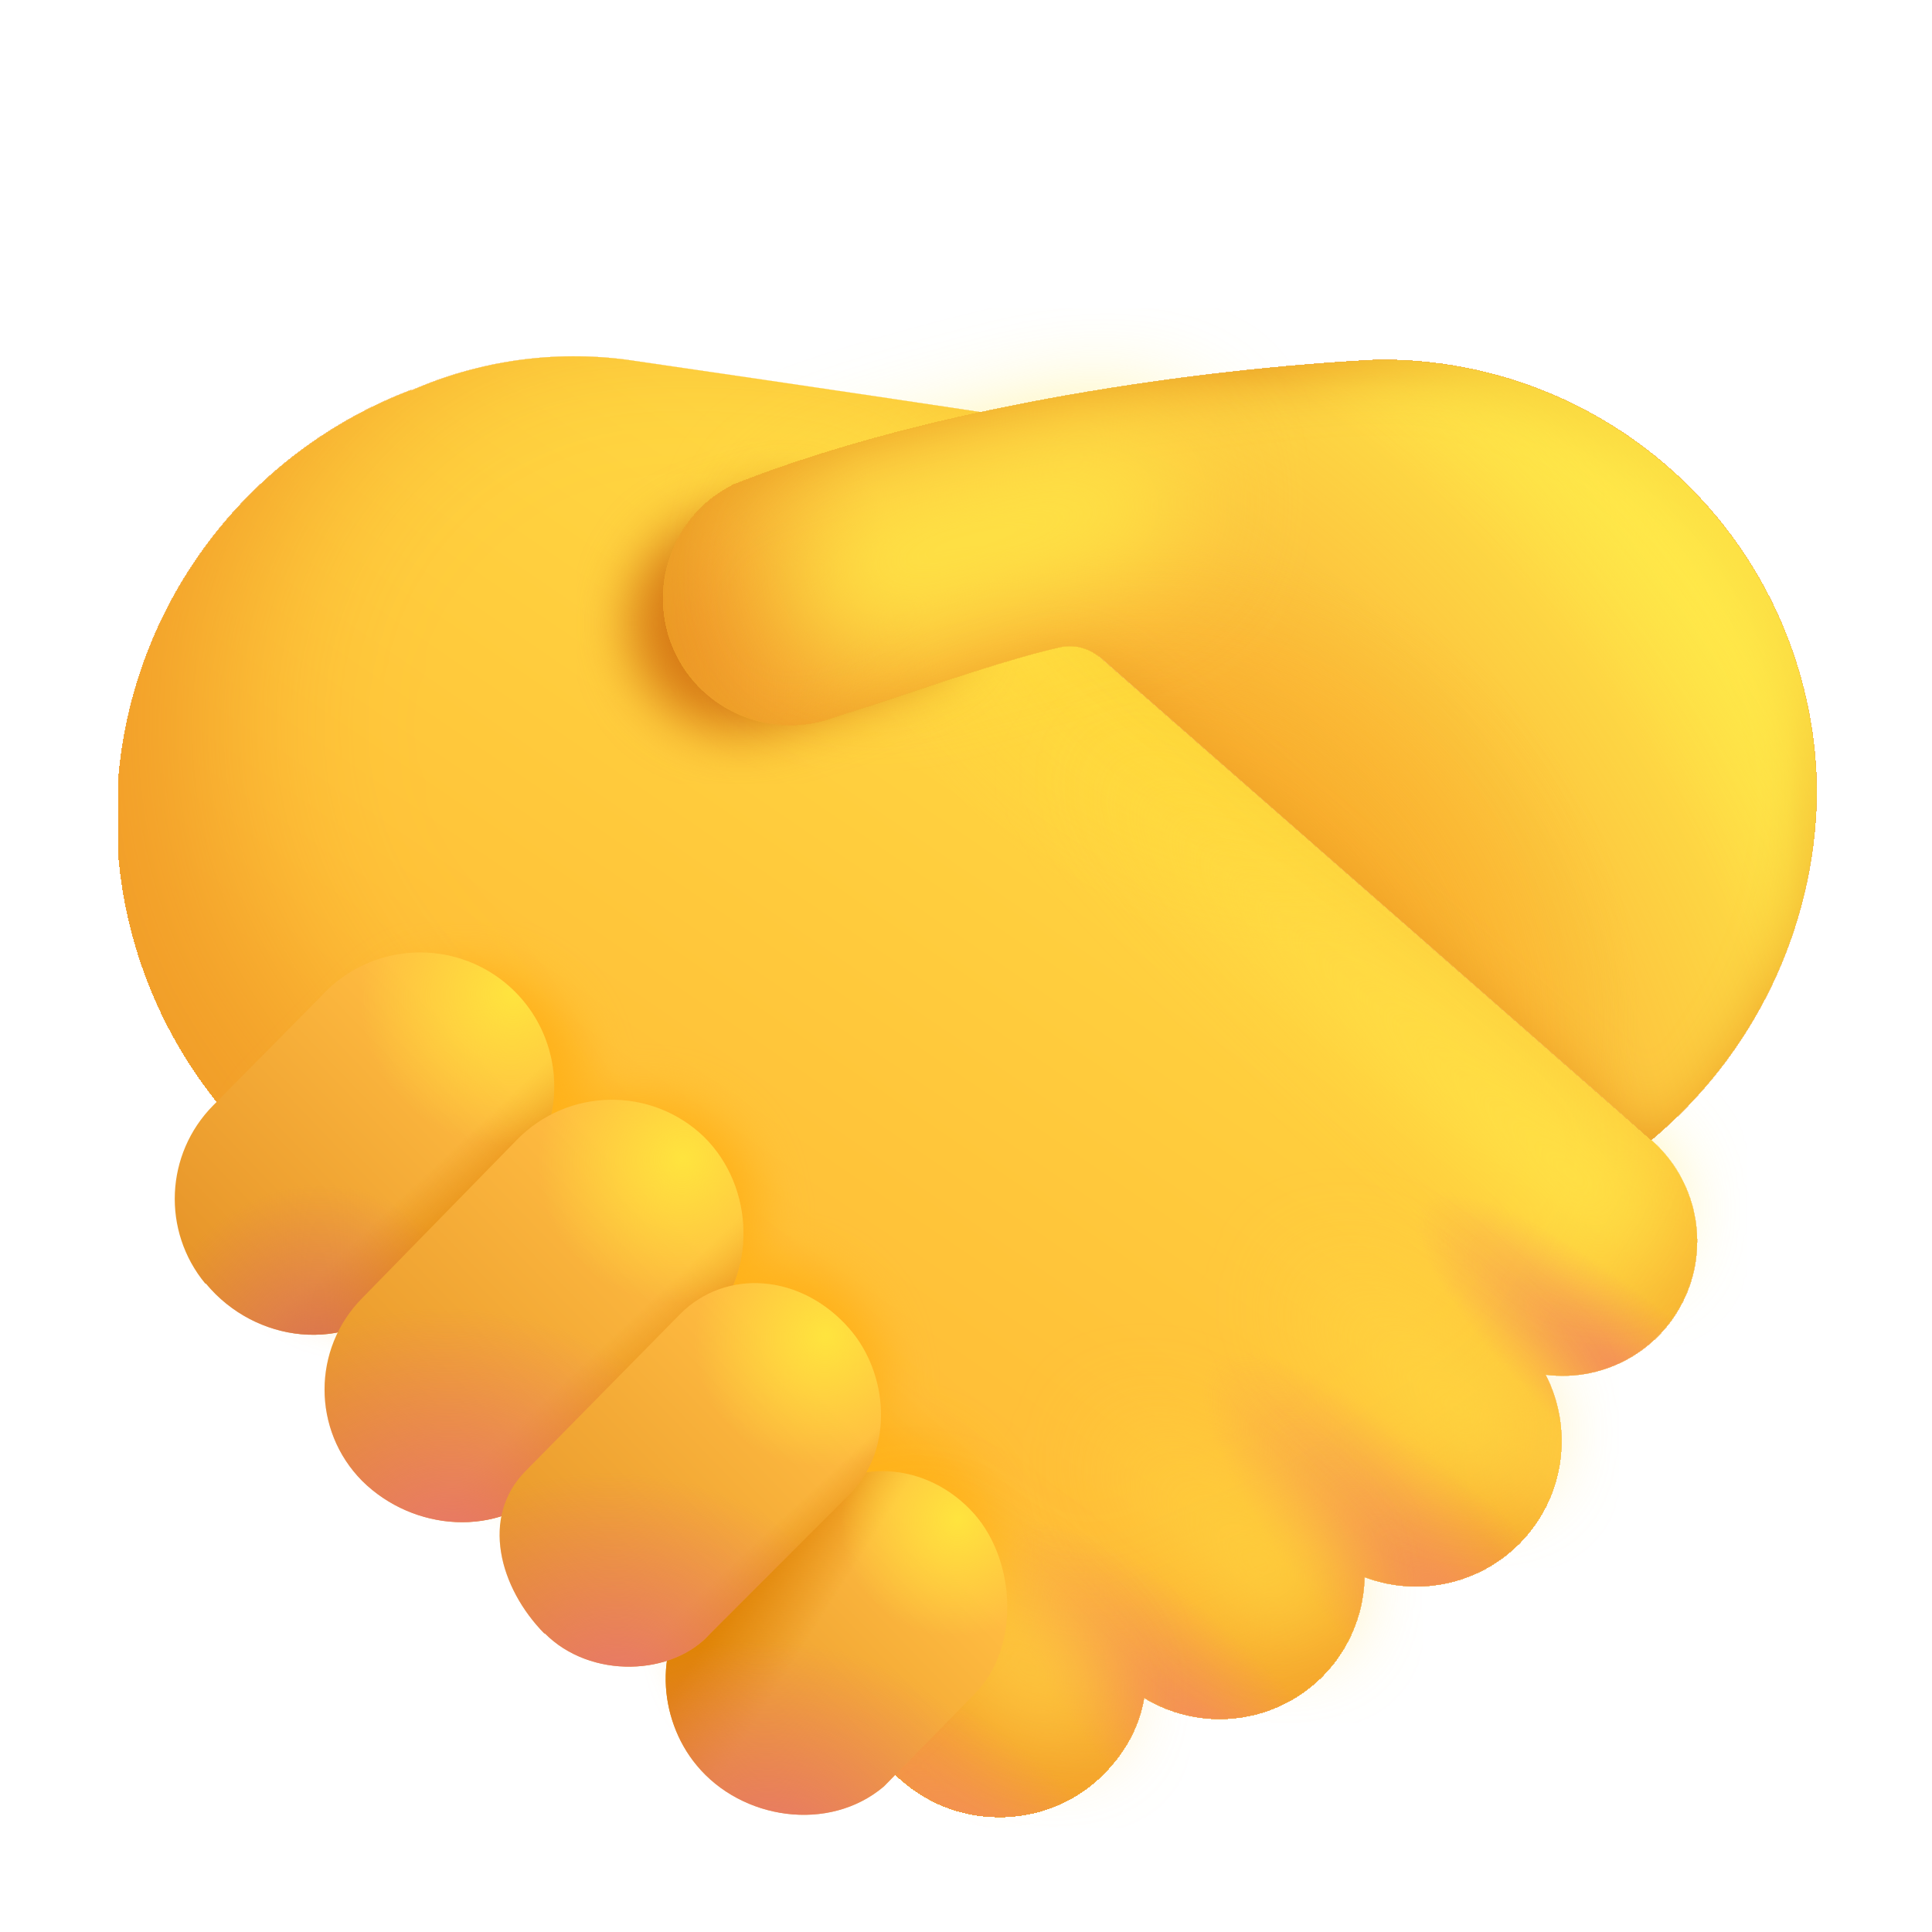
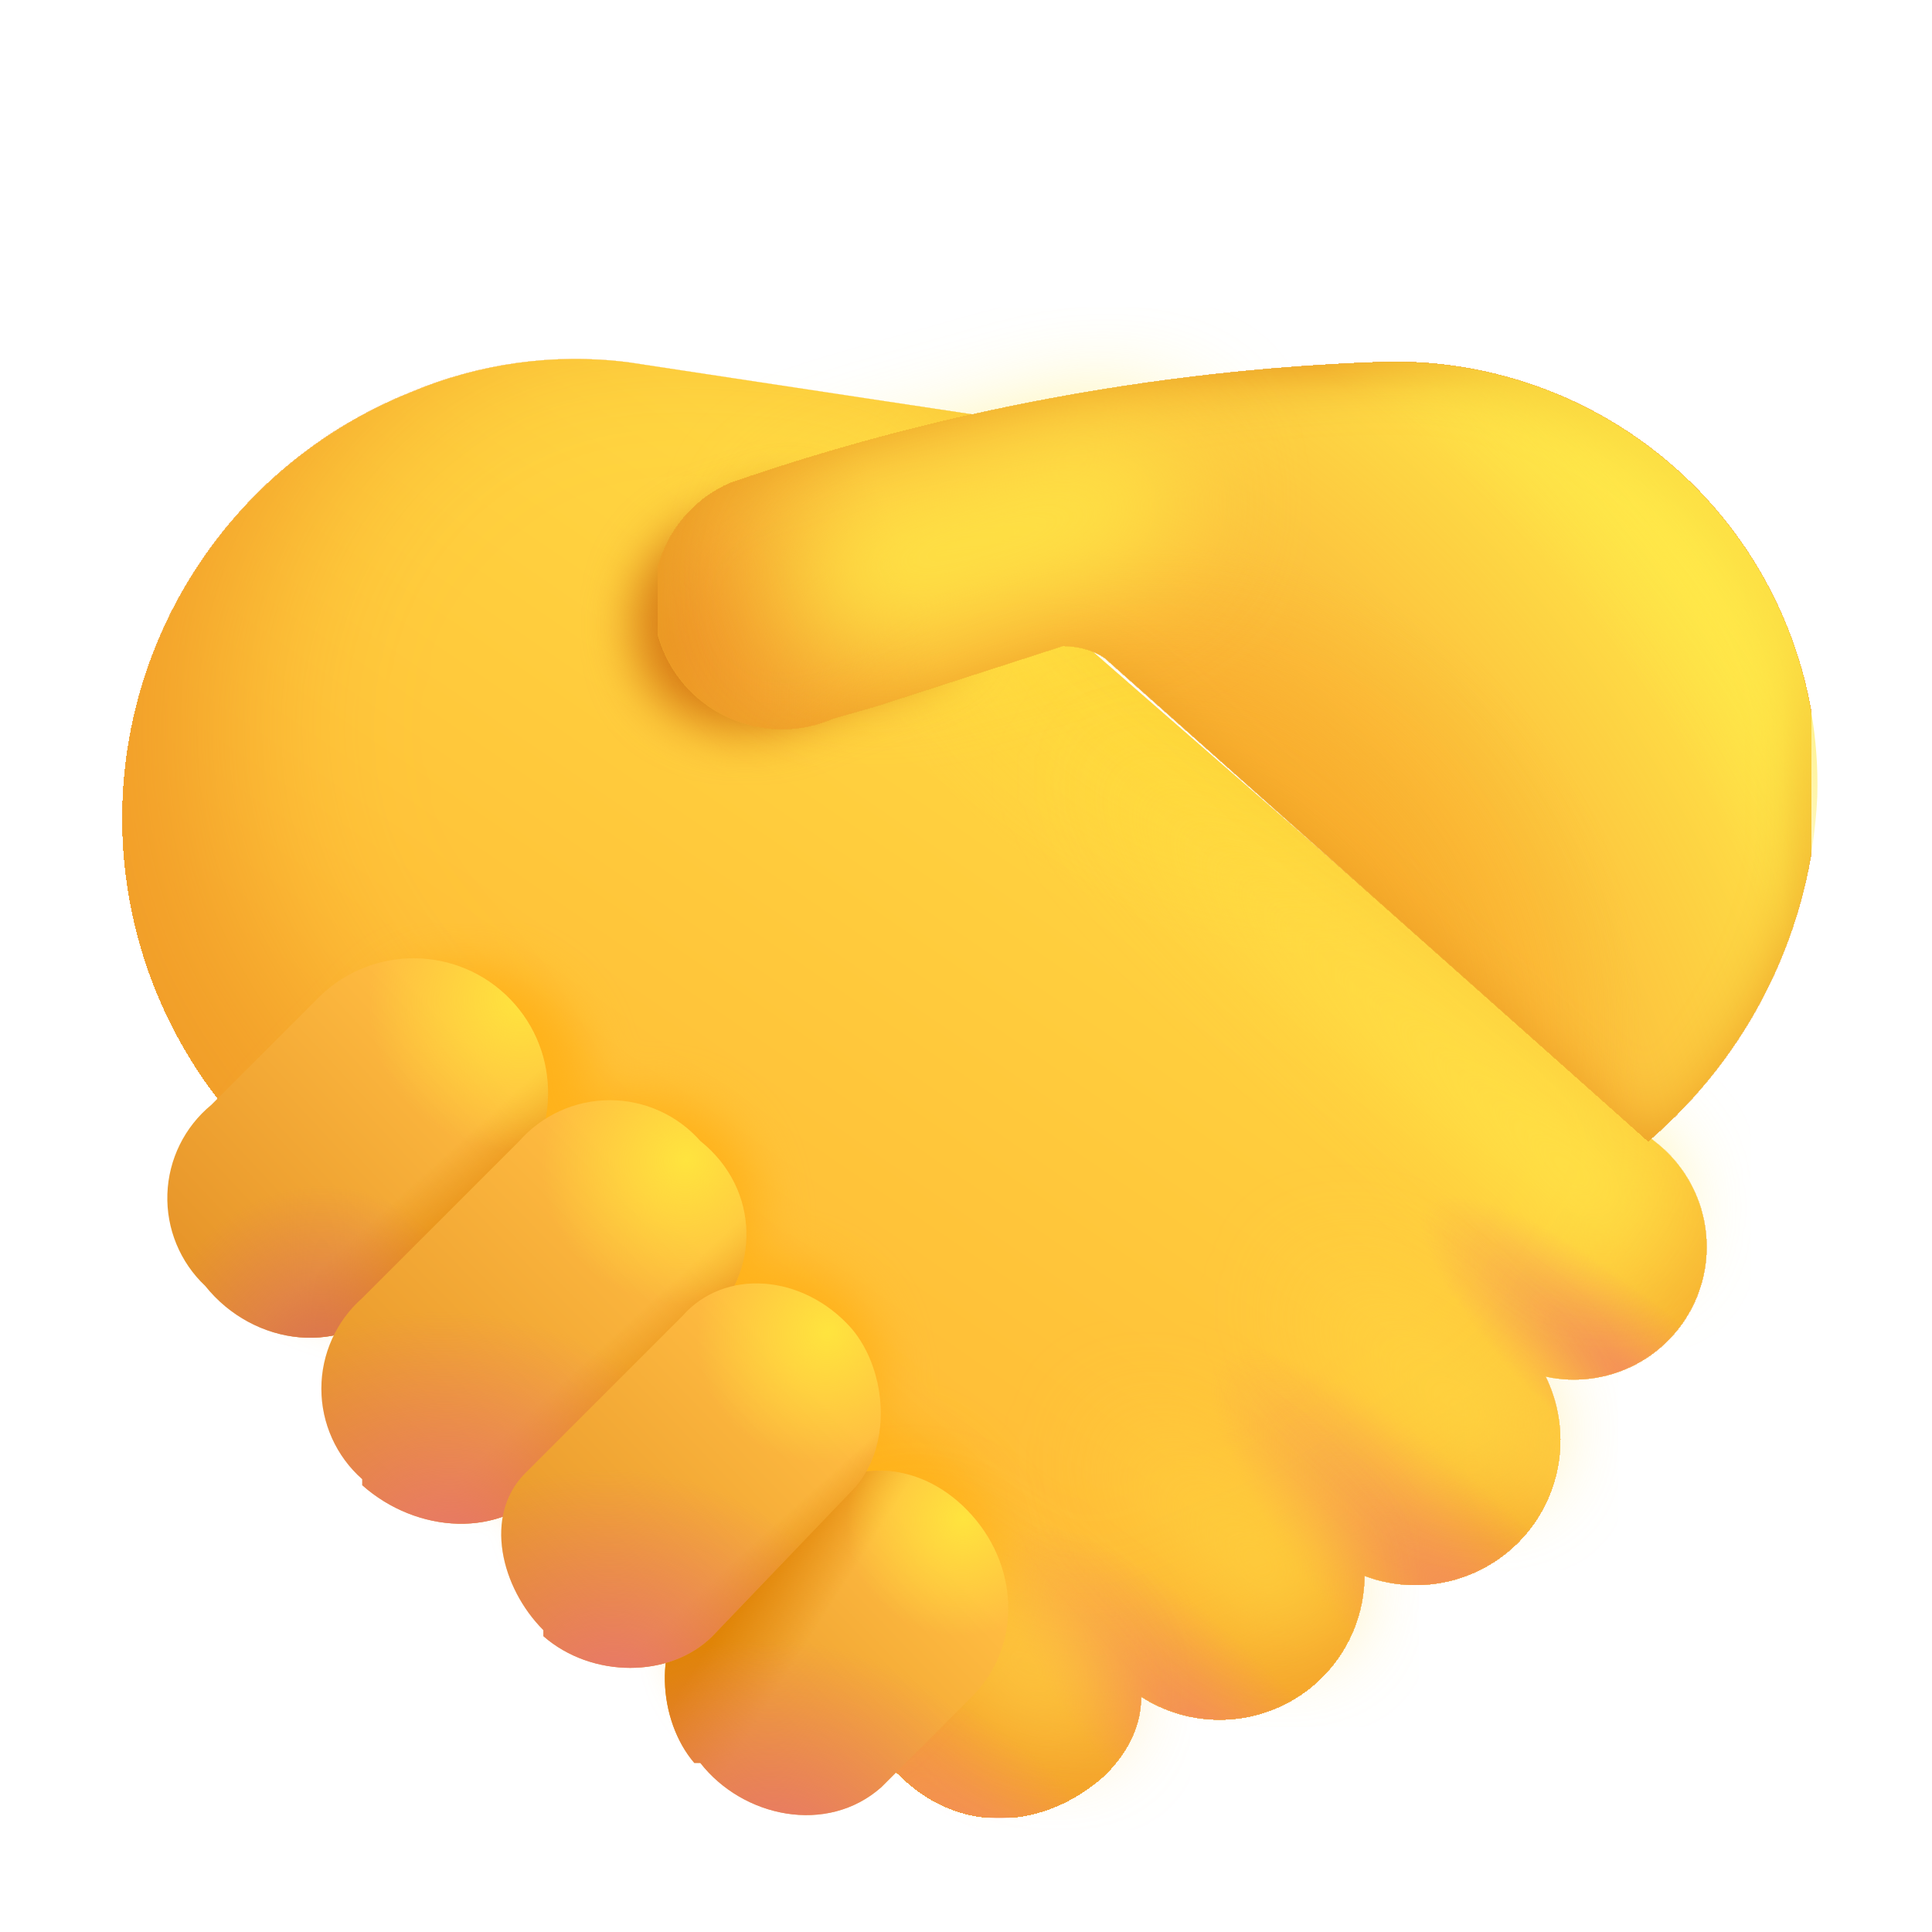
<svg xmlns="http://www.w3.org/2000/svg" fill="none" viewBox="0 0 32 32">
  <g filter="url(#filter0_i_20020_4022)">
-     <path fill="url(#paint0_linear_20020_4022)" d="M6.81 6.47a6.7 6.7 0 0 1 3.58-.51c3.23.47 5.71.84 6.57.98l-2.08 1.25q.73.74 1.24 1.64l.39-.44 10.85 9.5a2.23 2.23 0 0 1-1.76 3.88 2.41 2.41 0 0 1-3 3.35 2.4 2.4 0 0 1-3.65 2q-.12.7-.66 1.25c-.9.92-2.38.97-3.35.12l-8.85-7.71a2.5 2.5 0 0 1-.84-2A7.56 7.56 0 0 1 6.81 6.46" />
-     <path fill="url(#paint1_radial_20020_4022)" d="M6.81 6.47a6.7 6.7 0 0 1 3.58-.51c3.23.47 5.71.84 6.57.98l-2.08 1.25q.73.74 1.24 1.64l.39-.44 10.85 9.5a2.23 2.23 0 0 1-1.76 3.88 2.41 2.41 0 0 1-3 3.35 2.4 2.4 0 0 1-3.65 2q-.12.7-.66 1.25c-.9.92-2.38.97-3.35.12l-8.85-7.71a2.5 2.5 0 0 1-.84-2A7.56 7.56 0 0 1 6.81 6.46" />
-   </g>
-   <path fill="url(#paint2_radial_20020_4022)" d="M6.81 6.47a6.7 6.7 0 0 1 3.58-.51c3.23.47 5.71.84 6.57.98l-2.08 1.25q.73.74 1.24 1.64l.39-.44 10.85 9.5a2.23 2.23 0 0 1-1.76 3.88 2.41 2.41 0 0 1-3 3.35 2.4 2.4 0 0 1-3.65 2q-.12.7-.66 1.25c-.9.92-2.38.97-3.35.12l-8.85-7.71a2.5 2.5 0 0 1-.84-2A7.56 7.56 0 0 1 6.81 6.46" />
-   <path fill="url(#paint3_radial_20020_4022)" d="M6.81 6.47a6.7 6.7 0 0 1 3.58-.51c3.23.47 5.71.84 6.57.98l-2.08 1.25q.73.74 1.24 1.64l.39-.44 10.85 9.5a2.23 2.23 0 0 1-1.76 3.88 2.41 2.41 0 0 1-3 3.35 2.4 2.4 0 0 1-3.65 2q-.12.7-.66 1.25c-.9.92-2.38.97-3.35.12l-8.85-7.71a2.5 2.5 0 0 1-.84-2A7.56 7.56 0 0 1 6.81 6.46" />
-   <path fill="url(#paint4_radial_20020_4022)" d="M6.81 6.47a6.7 6.7 0 0 1 3.58-.51c3.23.47 5.71.84 6.57.98l-2.08 1.25q.73.74 1.24 1.64l.39-.44 10.85 9.5a2.23 2.23 0 0 1-1.76 3.88 2.41 2.41 0 0 1-3 3.35 2.4 2.4 0 0 1-3.65 2q-.12.7-.66 1.25c-.9.92-2.38.97-3.35.12l-8.85-7.71a2.5 2.5 0 0 1-.84-2A7.56 7.56 0 0 1 6.81 6.46" />
-   <path fill="url(#paint5_radial_20020_4022)" d="M6.81 6.47a6.7 6.7 0 0 1 3.58-.51c3.23.47 5.71.84 6.57.98l-2.08 1.25q.73.74 1.24 1.64l.39-.44 10.85 9.5a2.23 2.23 0 0 1-1.76 3.88 2.41 2.41 0 0 1-3 3.35 2.4 2.4 0 0 1-3.65 2q-.12.7-.66 1.25c-.9.92-2.38.97-3.35.12l-8.85-7.71a2.5 2.5 0 0 1-.84-2A7.56 7.56 0 0 1 6.81 6.46" />
-   <path fill="url(#paint6_radial_20020_4022)" d="M6.81 6.47a6.7 6.7 0 0 1 3.58-.51c3.23.47 5.71.84 6.57.98l-2.08 1.25q.73.74 1.24 1.64l.39-.44 10.85 9.5a2.23 2.23 0 0 1-1.76 3.88 2.41 2.41 0 0 1-3 3.35 2.4 2.4 0 0 1-3.65 2q-.12.7-.66 1.25c-.9.92-2.38.97-3.35.12l-8.85-7.71a2.5 2.5 0 0 1-.84-2A7.56 7.56 0 0 1 6.81 6.46" />
+     <path fill="url(#paint0_linear_20020_4022)" d="M6.8 6.5a7 7 0 0 1 3.6-.5L17 7l-2.1 1.2q.7.7 1.2 1.6l.4-.4 10.9 9.5a2.2 2.2 0 0 1-1.8 3.9 2.4 2.4 0 0 1-3 3.3 2.4 2.4 0 0 1-3.7 2q0 .7-.6 1.3c-1 .9-2.4 1-3.4 0l-8.8-7.6a3 3 0 0 1-.8-2A7.6 7.6 0 0 1 6.8 6.5" />
+     <path fill="url(#paint1_radial_20020_4022)" d="M6.8 6.5a7 7 0 0 1 3.6-.5L17 7l-2.1 1.2q.7.7 1.2 1.6l.4-.4 10.9 9.5a2.2 2.2 0 0 1-1.8 3.9 2.4 2.4 0 0 1-3 3.3 2.4 2.4 0 0 1-3.7 2q0 .7-.6 1.3c-1 .9-2.4 1-3.4 0l-8.8-7.6a3 3 0 0 1-.8-2A7.6 7.6 0 0 1 6.8 6.5" />
+   </g>
+   <path fill="url(#paint2_radial_20020_4022)" d="M6.8 6.5a7 7 0 0 1 3.6-.5L17 7l-2.1 1.2q.7.7 1.2 1.6l.4-.4 10.9 9.5a2.2 2.2 0 0 1-1.8 3.9 2.4 2.4 0 0 1-3 3.3 2.4 2.4 0 0 1-3.7 2q0 .7-.6 1.3c-1 .9-2.4 1-3.4 0l-8.8-7.6a3 3 0 0 1-.8-2A7.6 7.6 0 0 1 6.8 6.5" />
+   <path fill="url(#paint3_radial_20020_4022)" d="M6.8 6.5a7 7 0 0 1 3.6-.5L17 7l-2.1 1.2q.7.7 1.2 1.6l.4-.4 10.9 9.5a2.2 2.2 0 0 1-1.8 3.9 2.4 2.4 0 0 1-3 3.3 2.4 2.4 0 0 1-3.7 2q0 .7-.6 1.3c-1 .9-2.4 1-3.4 0l-8.8-7.6a3 3 0 0 1-.8-2A7.6 7.6 0 0 1 6.8 6.5" />
+   <path fill="url(#paint4_radial_20020_4022)" d="M6.8 6.5a7 7 0 0 1 3.6-.5L17 7l-2.1 1.2q.7.7 1.2 1.6l.4-.4 10.9 9.5a2.2 2.2 0 0 1-1.8 3.9 2.4 2.4 0 0 1-3 3.3 2.4 2.4 0 0 1-3.7 2q0 .7-.6 1.3c-1 .9-2.4 1-3.4 0l-8.8-7.6a3 3 0 0 1-.8-2A7.6 7.6 0 0 1 6.8 6.5" />
+   <path fill="url(#paint5_radial_20020_4022)" d="M6.8 6.5a7 7 0 0 1 3.6-.5L17 7l-2.1 1.2q.7.7 1.2 1.6l.4-.4 10.9 9.5a2.2 2.2 0 0 1-1.8 3.9 2.4 2.4 0 0 1-3 3.3 2.4 2.4 0 0 1-3.7 2q0 .7-.6 1.3c-1 .9-2.4 1-3.4 0l-8.8-7.6a3 3 0 0 1-.8-2A7.6 7.6 0 0 1 6.8 6.5" />
+   <path fill="url(#paint6_radial_20020_4022)" d="M6.8 6.5a7 7 0 0 1 3.6-.5L17 7l-2.1 1.2q.7.7 1.2 1.6l.4-.4 10.9 9.5a2.2 2.2 0 0 1-1.8 3.9 2.4 2.4 0 0 1-3 3.3 2.4 2.4 0 0 1-3.7 2q0 .7-.6 1.3c-1 .9-2.4 1-3.4 0l-8.8-7.6a3 3 0 0 1-.8-2A7.6 7.6 0 0 1 6.8 6.5" />
  <g filter="url(#filter1_f_20020_4022)">
-     <path fill="#ffb21a" fill-rule="evenodd" d="M4.68 18.25a2 2 0 0 0-.11 2.66c.5.6 1.27.86 1.97.73-.35.72-.23 1.62.37 2.22a2.1 2.1 0 0 0 2.08.52c-.12.6.16 1.28.65 1.76.47.48 1.22.6 1.82.41-.07.54.09 1.13.45 1.56.67.8 1.97 1 2.8.32l1.34-1.39c.68-.67.63-1.96 0-2.68a1.8 1.8 0 0 0-1.61-.63c.39-.68.23-1.59-.25-2.14a1.8 1.8 0 0 0-1.75-.65c.3-.74.16-1.64-.44-2.22a2 2 0 0 0-2.33-.3 2 2 0 0 0-3.39-1.8z" clip-rule="evenodd" />
+     <path fill="#ffb21a" fill-rule="evenodd" d="M4.7 18.3a2 2 0 0 0-.1 2.6 2 2 0 0 0 2 .7 2 2 0 0 0 .3 2.3 2 2 0 0 0 2 .5q0 1 .7 1.7.9.7 1.9.4-.2 1 .4 1.6c.7.8 2 1 2.8.3L16 27c.7-.6.7-2 0-2.6a2 2 0 0 0-1.6-.7 2 2 0 0 0-.2-2.1 2 2 0 0 0-1.8-.7 2 2 0 0 0-.4-2.2 2 2 0 0 0-2.3-.3 2 2 0 0 0-3.4-1.8z" clip-rule="evenodd" />
  </g>
  <g filter="url(#filter2_f_20020_4022)">
-     <path stroke="url(#paint7_linear_20020_4022)" stroke-linecap="round" stroke-width="1.5" d="m15.04 25.85 2.42 2.16" />
+     <path stroke="url(#paint7_linear_20020_4022)" stroke-linecap="round" stroke-width="1.5" d="m15 25.9 2.5 2.1" />
  </g>
  <g filter="url(#filter3_f_20020_4022)">
-     <path fill="#d77a15" d="M13.2 8.12q-.9.25-1.75.58c-.6.3-1.03.91-1.03 1.62 0 1 .82 1.8 1.84 1.8q.38 0 .7-.13l.56-.17.51-.17c3.5-1.13 1.76-1.52-.82-3.53" />
+     <path fill="#d77a15" d="m13.2 8.1-1.7.6q-1 .6-1 1.6 0 1.6 1.8 1.8l.7-.1.5-.2.5-.2c3.5-1 1.8-1.5-.8-3.5" />
  </g>
  <g filter="url(#filter4_f_20020_4022)">
-     <path stroke="url(#paint8_linear_20020_4022)" stroke-linecap="round" stroke-width="1.5" d="m18.12 12.42 8.56 7.62" />
+     <path stroke="url(#paint8_linear_20020_4022)" stroke-linecap="round" stroke-width="1.5" d="m18.1 12.4 8.6 7.6" />
  </g>
  <g filter="url(#filter5_f_20020_4022)">
-     <path stroke="url(#paint9_linear_20020_4022)" stroke-linecap="round" stroke-width="1.5" d="m22.15 21.56 2.41 2.16" />
+     <path stroke="url(#paint9_linear_20020_4022)" stroke-linecap="round" stroke-width="1.5" d="m22.2 21.6 2.4 2.1" />
  </g>
  <g filter="url(#filter6_f_20020_4022)">
-     <path stroke="url(#paint10_linear_20020_4022)" stroke-linecap="round" stroke-width="1.5" d="m18.9 24.13 2.4 2.16" />
-   </g>
-   <path fill="url(#paint11_linear_20020_4022)" d="M3.4 21.26a2.2 2.2 0 0 1 .13-2.95l1.78-1.8a2.22 2.22 0 1 1 3.13 3.14l-1.8 1.87c-.92.9-2.41.73-3.23-.26" />
-   <path fill="url(#paint12_linear_20020_4022)" d="M3.4 21.26a2.2 2.2 0 0 1 .13-2.95l1.78-1.8a2.22 2.22 0 1 1 3.13 3.14l-1.8 1.87c-.92.9-2.41.73-3.23-.26" />
-   <path fill="url(#paint13_radial_20020_4022)" d="M3.4 21.26a2.2 2.2 0 0 1 .13-2.95l1.78-1.8a2.22 2.22 0 1 1 3.13 3.14l-1.8 1.87c-.92.9-2.41.73-3.23-.26" />
-   <path fill="url(#paint14_radial_20020_4022)" d="M3.4 21.26a2.2 2.2 0 0 1 .13-2.95l1.78-1.8a2.22 2.22 0 1 1 3.13 3.14l-1.8 1.87c-.92.9-2.41.73-3.23-.26" />
-   <path fill="url(#paint15_linear_20020_4022)" d="M6 24.53a2.15 2.15 0 0 1 0-3.03l2.56-2.62a2.2 2.2 0 0 1 3.1-.05c.85.84.88 2.28.04 3.13l-2.6 2.67c-.84.84-2.25.74-3.1-.1" />
-   <path fill="url(#paint16_linear_20020_4022)" d="M6 24.53a2.15 2.15 0 0 1 0-3.03l2.56-2.62a2.2 2.2 0 0 1 3.1-.05c.85.84.88 2.28.04 3.13l-2.6 2.67c-.84.84-2.25.74-3.1-.1" />
-   <path fill="url(#paint17_radial_20020_4022)" d="M6 24.53a2.15 2.15 0 0 1 0-3.03l2.56-2.62a2.2 2.2 0 0 1 3.1-.05c.85.84.88 2.28.04 3.13l-2.6 2.67c-.84.84-2.25.74-3.1-.1" />
-   <path fill="url(#paint18_radial_20020_4022)" d="M6 24.53a2.15 2.15 0 0 1 0-3.03l2.56-2.62a2.2 2.2 0 0 1 3.1-.05c.85.84.88 2.28.04 3.13l-2.6 2.67c-.84.84-2.25.74-3.1-.1" />
-   <path fill="url(#paint19_linear_20020_4022)" d="M11.54 29.24c-.65-.78-.72-2.03 0-2.76l1.72-1.53c.82-.84 2.1-.75 2.88.13.7.8.75 2.23 0 2.98l-1.5 1.53c-.91.77-2.36.55-3.1-.35" />
-   <path fill="url(#paint20_linear_20020_4022)" d="M11.54 29.24c-.65-.78-.72-2.03 0-2.76l1.72-1.53c.82-.84 2.1-.75 2.88.13.7.8.75 2.23 0 2.98l-1.5 1.53c-.91.77-2.36.55-3.1-.35" />
-   <path fill="url(#paint21_radial_20020_4022)" d="M11.54 29.24c-.65-.78-.72-2.03 0-2.76l1.72-1.53c.82-.84 2.1-.75 2.88.13.7.8.75 2.23 0 2.98l-1.5 1.53c-.91.77-2.36.55-3.1-.35" />
-   <path fill="url(#paint22_radial_20020_4022)" d="M11.54 29.24c-.65-.78-.72-2.03 0-2.76l1.72-1.53c.82-.84 2.1-.75 2.88.13.7.8.75 2.23 0 2.98l-1.5 1.53c-.91.77-2.36.55-3.1-.35" />
-   <path fill="url(#paint23_linear_20020_4022)" d="M9.02 27.06c-.75-.76-1.07-1.94-.31-2.7l2.56-2.6c.75-.75 2-.67 2.8.25.63.72.76 1.98 0 2.74l-2.3 2.3c-.62.71-1.99.77-2.75 0" />
-   <path fill="url(#paint24_linear_20020_4022)" d="M9.02 27.06c-.75-.76-1.07-1.94-.31-2.7l2.56-2.6c.75-.75 2-.67 2.8.25.63.72.76 1.98 0 2.74l-2.3 2.3c-.62.71-1.99.77-2.75 0" />
-   <path fill="url(#paint25_radial_20020_4022)" d="M9.02 27.06c-.75-.76-1.07-1.94-.31-2.7l2.56-2.6c.75-.75 2-.67 2.8.25.63.72.76 1.98 0 2.74l-2.3 2.3c-.62.71-1.99.77-2.75 0" />
-   <path fill="url(#paint26_radial_20020_4022)" d="M9.02 27.06c-.75-.76-1.07-1.94-.31-2.7l2.56-2.6c.75-.75 2-.67 2.8.25.63.72.76 1.98 0 2.74l-2.3 2.3c-.62.71-1.99.77-2.75 0" />
+     <path stroke="url(#paint10_linear_20020_4022)" stroke-linecap="round" stroke-width="1.5" d="m18.9 24.1 2.4 2.2" />
+   </g>
+   <path fill="url(#paint11_linear_20020_4022)" d="M3.4 21.3a2 2 0 0 1 .1-3l1.8-1.8a2.2 2.2 0 1 1 3.1 3.2l-1.8 1.8c-.9 1-2.4.8-3.2-.2" />
+   <path fill="url(#paint12_linear_20020_4022)" d="M3.4 21.3a2 2 0 0 1 .1-3l1.8-1.8a2.2 2.2 0 1 1 3.1 3.2l-1.8 1.8c-.9 1-2.4.8-3.2-.2" />
+   <path fill="url(#paint13_radial_20020_4022)" d="M3.4 21.3a2 2 0 0 1 .1-3l1.8-1.8a2.2 2.2 0 1 1 3.1 3.2l-1.8 1.8c-.9 1-2.4.8-3.2-.2" />
+   <path fill="url(#paint14_radial_20020_4022)" d="M3.4 21.3a2 2 0 0 1 .1-3l1.8-1.8a2.2 2.2 0 1 1 3.1 3.2l-1.8 1.8c-.9 1-2.4.8-3.2-.2" />
+   <path fill="url(#paint15_linear_20020_4022)" d="M6 24.5a2 2 0 0 1 0-3l2.6-2.6a2 2 0 0 1 3 0c1 .8 1 2.2.1 3l-2.6 2.7c-.8.9-2.2.8-3.1 0" />
+   <path fill="url(#paint16_linear_20020_4022)" d="M6 24.5a2 2 0 0 1 0-3l2.6-2.6a2 2 0 0 1 3 0c1 .8 1 2.2.1 3l-2.6 2.7c-.8.9-2.2.8-3.1 0" />
+   <path fill="url(#paint17_radial_20020_4022)" d="M6 24.5a2 2 0 0 1 0-3l2.6-2.6a2 2 0 0 1 3 0c1 .8 1 2.2.1 3l-2.6 2.7c-.8.9-2.2.8-3.1 0" />
+   <path fill="url(#paint18_radial_20020_4022)" d="M6 24.5a2 2 0 0 1 0-3l2.6-2.6a2 2 0 0 1 3 0c1 .8 1 2.2.1 3l-2.6 2.7c-.8.9-2.2.8-3.1 0" />
+   <path fill="url(#paint19_linear_20020_4022)" d="M11.5 29.2c-.6-.7-.7-2 0-2.7l1.8-1.6c.8-.8 2-.7 2.8.2s.8 2.2 0 3l-1.5 1.5c-.9.8-2.3.5-3-.4" />
+   <path fill="url(#paint20_linear_20020_4022)" d="M11.5 29.2c-.6-.7-.7-2 0-2.7l1.8-1.6c.8-.8 2-.7 2.8.2s.8 2.2 0 3l-1.5 1.5c-.9.8-2.3.5-3-.4" />
+   <path fill="url(#paint21_radial_20020_4022)" d="M11.5 29.2c-.6-.7-.7-2 0-2.7l1.8-1.6c.8-.8 2-.7 2.8.2s.8 2.2 0 3l-1.5 1.5c-.9.8-2.3.5-3-.4" />
+   <path fill="url(#paint22_radial_20020_4022)" d="M11.5 29.2c-.6-.7-.7-2 0-2.7l1.8-1.6c.8-.8 2-.7 2.8.2s.8 2.2 0 3l-1.5 1.5c-.9.8-2.3.5-3-.4" />
+   <path fill="url(#paint23_linear_20020_4022)" d="M9 27c-.7-.7-1-1.9-.3-2.6l2.6-2.6c.7-.8 2-.7 2.8.2.6.7.7 2 0 2.7l-2.3 2.4c-.7.7-2 .7-2.8 0" />
+   <path fill="url(#paint24_linear_20020_4022)" d="M9 27c-.7-.7-1-1.9-.3-2.6l2.6-2.6c.7-.8 2-.7 2.8.2.6.7.7 2 0 2.7l-2.3 2.4c-.7.7-2 .7-2.8 0" />
+   <path fill="url(#paint25_radial_20020_4022)" d="M9 27c-.7-.7-1-1.9-.3-2.6l2.6-2.6c.7-.8 2-.7 2.8.2.6.7.7 2 0 2.7l-2.3 2.4c-.7.7-2 .7-2.8 0" />
+   <path fill="url(#paint26_radial_20020_4022)" d="M9 27c-.7-.7-1-1.9-.3-2.6l2.6-2.6c.7-.8 2-.7 2.8.2.6.7.7 2 0 2.7l-2.3 2.4c-.7.7-2 .7-2.8 0" />
  <g filter="url(#filter7_i_20020_4022)">
-     <path fill="#fbb439" d="M12.13 8.04a2.1 2.1 0 0 0 1.71 3.83l.63-.2c.96-.32 2.36-.8 3.13-.96q.36-.05.65.2l9.1 7.97a7.6 7.6 0 0 0 2.74-5.7 7.2 7.2 0 0 0-7.27-7.22c-2.82.14-7.3.73-10.7 2.08" />
-     <path fill="url(#paint27_radial_20020_4022)" d="M12.13 8.04a2.1 2.1 0 0 0 1.71 3.83l.63-.2c.96-.32 2.36-.8 3.13-.96q.36-.05.65.2l9.1 7.97a7.6 7.6 0 0 0 2.74-5.7 7.2 7.2 0 0 0-7.27-7.22c-2.82.14-7.3.73-10.7 2.08" />
-     <path fill="url(#paint28_radial_20020_4022)" d="M12.13 8.04a2.1 2.1 0 0 0 1.71 3.83l.63-.2c.96-.32 2.36-.8 3.13-.96q.36-.05.65.2l9.1 7.97a7.6 7.6 0 0 0 2.74-5.7 7.2 7.2 0 0 0-7.27-7.22c-2.82.14-7.3.73-10.7 2.08" />
-     <path fill="url(#paint29_radial_20020_4022)" d="M12.13 8.04a2.1 2.1 0 0 0 1.71 3.83l.63-.2c.96-.32 2.36-.8 3.13-.96q.36-.05.65.2l9.1 7.97a7.6 7.6 0 0 0 2.74-5.7 7.2 7.2 0 0 0-7.27-7.22c-2.82.14-7.3.73-10.7 2.08" />
-   </g>
-   <path fill="url(#paint30_radial_20020_4022)" d="M12.13 8.04a2.1 2.1 0 0 0 1.71 3.83l.63-.2c.96-.32 2.36-.8 3.13-.96q.36-.05.65.2l9.1 7.97a7.6 7.6 0 0 0 2.74-5.7 7.2 7.2 0 0 0-7.27-7.22c-2.82.14-7.3.73-10.7 2.08" />
+     <path fill="#fbb439" d="M12.1 8a2.1 2.1 0 0 0 1.7 3.9l.7-.2 3.1-1q.4 0 .7.2l9 8a8 8 0 0 0 2.8-5.7A7 7 0 0 0 22.8 6a37 37 0 0 0-10.7 2" />
+     <path fill="url(#paint27_radial_20020_4022)" d="M12.1 8a2.1 2.1 0 0 0 1.7 3.9l.7-.2 3.1-1q.4 0 .7.2l9 8a8 8 0 0 0 2.8-5.7A7 7 0 0 0 22.8 6a37 37 0 0 0-10.7 2" />
+     <path fill="url(#paint28_radial_20020_4022)" d="M12.1 8a2.1 2.1 0 0 0 1.7 3.9l.7-.2 3.1-1q.4 0 .7.2l9 8a8 8 0 0 0 2.8-5.7A7 7 0 0 0 22.8 6a37 37 0 0 0-10.7 2" />
+     <path fill="url(#paint29_radial_20020_4022)" d="M12.1 8a2.1 2.1 0 0 0 1.7 3.9l.7-.2 3.1-1q.4 0 .7.2l9 8a8 8 0 0 0 2.8-5.7A7 7 0 0 0 22.8 6a37 37 0 0 0-10.7 2" />
+   </g>
+   <path fill="url(#paint30_radial_20020_4022)" d="M12.1 8a2.1 2.1 0 0 0 1.7 3.9l.7-.2 3.1-1q.4 0 .7.2l9 8a8 8 0 0 0 2.8-5.7A7 7 0 0 0 22.8 6a37 37 0 0 0-10.7 2" />
  <g filter="url(#filter8_f_20020_4022)">
-     <path fill="#ffe746" d="M18.74 9.5c-1.3.33-2.9.81-4.06 1.2a1.3 1.3 0 0 1-1.63-.85c-.17-.6.14-1.24.73-1.45 1.49-.52 3.3-1 4.6-1.26.63-.12 1.21.3 1.32.93.12.65-.32 1.28-.96 1.44" />
+     <path fill="#ffe746" d="m18.7 9.5-4 1.2a1.3 1.3 0 0 1-1.6-.8q-.3-1.1.7-1.5l4.6-1.3q1 0 1.3 1 .1 1-1 1.4" />
  </g>
  <defs>
-     <radialGradient id="paint1_radial_20020_4022" cx="0" cy="0" r="1" gradientTransform="rotate(122.64 7.12 10.7)scale(4.75041 6.60552)" gradientUnits="userSpaceOnUse">
+     <radialGradient id="paint1_radial_20020_4022" cx="0" cy="0" r="1" gradientTransform="rotate(122.6 7.1 10.7)scale(4.75041 6.60552)" gradientUnits="userSpaceOnUse">
      <stop stop-color="#ffdc38" />
      <stop offset="1" stop-color="#ffdc38" stop-opacity="0" />
    </radialGradient>
-     <radialGradient id="paint2_radial_20020_4022" cx="0" cy="0" r="1" gradientTransform="rotate(223.63 18.03 6.8)scale(2.76293 2.20483)" gradientUnits="userSpaceOnUse">
+     <radialGradient id="paint2_radial_20020_4022" cx="0" cy="0" r="1" gradientTransform="rotate(223.6 18 6.8)scale(2.76293 2.20483)" gradientUnits="userSpaceOnUse">
      <stop stop-color="#ffcb41" />
      <stop offset="1" stop-color="#ffcb41" stop-opacity="0" />
    </radialGradient>
-     <radialGradient id="paint3_radial_20020_4022" cx="0" cy="0" r="1" gradientTransform="rotate(221.22 17.85 6.4)scale(4.69479 1.28252)" gradientUnits="userSpaceOnUse">
-       <stop stop-color="#f48e5a" />
-       <stop offset="1" stop-color="#f48e5a" stop-opacity="0" />
-     </radialGradient>
-     <radialGradient id="paint4_radial_20020_4022" cx="0" cy="0" r="1" gradientTransform="rotate(225.8 17.94 8.35)scale(6.2762 1.71453)" gradientUnits="userSpaceOnUse">
-       <stop stop-color="#f48e5a" />
-       <stop offset="1" stop-color="#f48e5a" stop-opacity="0" />
-     </radialGradient>
-     <radialGradient id="paint5_radial_20020_4022" cx="0" cy="0" r="1" gradientTransform="rotate(226.03 16.18 10.17)scale(4.90635 1.55572)" gradientUnits="userSpaceOnUse">
-       <stop stop-color="#f48e5a" />
-       <stop offset="1" stop-color="#f48e5a" stop-opacity="0" />
-     </radialGradient>
-     <radialGradient id="paint6_radial_20020_4022" cx="0" cy="0" r="1" gradientTransform="rotate(220.7 14.06 12.33)scale(5.60631 1.64332)" gradientUnits="userSpaceOnUse">
-       <stop stop-color="#f48e5a" />
-       <stop offset="1" stop-color="#f48e5a" stop-opacity="0" />
-     </radialGradient>
-     <radialGradient id="paint13_radial_20020_4022" cx="0" cy="0" r="1" gradientTransform="matrix(.0625 -3.1875 2.8824 .05652 5.28 22.81)" gradientUnits="userSpaceOnUse">
+     <radialGradient id="paint3_radial_20020_4022" cx="0" cy="0" r="1" gradientTransform="rotate(221.2 17.9 6.4)scale(4.69479 1.28252)" gradientUnits="userSpaceOnUse">
+       <stop stop-color="#f48e5a" />
+       <stop offset="1" stop-color="#f48e5a" stop-opacity="0" />
+     </radialGradient>
+     <radialGradient id="paint4_radial_20020_4022" cx="0" cy="0" r="1" gradientTransform="rotate(225.8 18 8.3)scale(6.2762 1.71453)" gradientUnits="userSpaceOnUse">
+       <stop stop-color="#f48e5a" />
+       <stop offset="1" stop-color="#f48e5a" stop-opacity="0" />
+     </radialGradient>
+     <radialGradient id="paint5_radial_20020_4022" cx="0" cy="0" r="1" gradientTransform="rotate(226 16.2 10.2)scale(4.90635 1.55572)" gradientUnits="userSpaceOnUse">
+       <stop stop-color="#f48e5a" />
+       <stop offset="1" stop-color="#f48e5a" stop-opacity="0" />
+     </radialGradient>
+     <radialGradient id="paint6_radial_20020_4022" cx="0" cy="0" r="1" gradientTransform="rotate(220.7 14 12.3)scale(5.60631 1.64332)" gradientUnits="userSpaceOnUse">
+       <stop stop-color="#f48e5a" />
+       <stop offset="1" stop-color="#f48e5a" stop-opacity="0" />
+     </radialGradient>
+     <radialGradient id="paint13_radial_20020_4022" cx="0" cy="0" r="1" gradientTransform="rotate(-88.9 14.3 8.7)scale(3.18811 2.88295)" gradientUnits="userSpaceOnUse">
      <stop stop-color="#da725b" />
      <stop offset="1" stop-color="#da725b" stop-opacity="0" />
    </radialGradient>
-     <radialGradient id="paint14_radial_20020_4022" cx="0" cy="0" r="1" gradientTransform="rotate(136.23 .95 9.93)scale(2.5749 2.49023)" gradientUnits="userSpaceOnUse">
-       <stop stop-color="#ffe43e" />
-       <stop offset="1" stop-color="#ffe43e" stop-opacity="0" />
-     </radialGradient>
-     <radialGradient id="paint17_radial_20020_4022" cx="0" cy="0" r="1" gradientTransform="matrix(.5 -4.12846 4.87877 .59087 7.56 25.84)" gradientUnits="userSpaceOnUse">
+     <radialGradient id="paint14_radial_20020_4022" cx="0" cy="0" r="1" gradientTransform="rotate(136.2 1 10)scale(2.5749 2.49023)" gradientUnits="userSpaceOnUse">
+       <stop stop-color="#ffe43e" />
+       <stop offset="1" stop-color="#ffe43e" stop-opacity="0" />
+     </radialGradient>
+     <radialGradient id="paint17_radial_20020_4022" cx="0" cy="0" r="1" gradientTransform="rotate(-83 18.4 8.7)scale(4.15863 4.91442)" gradientUnits="userSpaceOnUse">
      <stop stop-color="#e8766e" />
      <stop offset="1" stop-color="#e8766e" stop-opacity="0" />
    </radialGradient>
-     <radialGradient id="paint18_radial_20020_4022" cx="0" cy="0" r="1" gradientTransform="rotate(136.03 1.78 11.88)scale(2.425 2.34528)" gradientUnits="userSpaceOnUse">
-       <stop stop-color="#ffe43e" />
-       <stop offset="1" stop-color="#ffe43e" stop-opacity="0" />
-     </radialGradient>
-     <radialGradient id="paint21_radial_20020_4022" cx="0" cy="0" r="1" gradientTransform="rotate(-84.1 23.48 8.34)scale(3.65034 4.32025)" gradientUnits="userSpaceOnUse">
+     <radialGradient id="paint18_radial_20020_4022" cx="0" cy="0" r="1" gradientTransform="rotate(136 1.8 11.9)scale(2.425 2.34528)" gradientUnits="userSpaceOnUse">
+       <stop stop-color="#ffe43e" />
+       <stop offset="1" stop-color="#ffe43e" stop-opacity="0" />
+     </radialGradient>
+     <radialGradient id="paint21_radial_20020_4022" cx="0" cy="0" r="1" gradientTransform="rotate(-84.1 23.5 8.3)scale(3.65034 4.32025)" gradientUnits="userSpaceOnUse">
      <stop stop-color="#e8766e" />
      <stop offset="1" stop-color="#e8766e" stop-opacity="0" />
    </radialGradient>
-     <radialGradient id="paint22_radial_20020_4022" cx="0" cy="0" r="1" gradientTransform="rotate(136.07 2.86 15.78)scale(1.97669 1.91159)" gradientUnits="userSpaceOnUse">
-       <stop stop-color="#ffe43e" />
-       <stop offset="1" stop-color="#ffe43e" stop-opacity="0" />
-     </radialGradient>
-     <radialGradient id="paint25_radial_20020_4022" cx="0" cy="0" r="1" gradientTransform="rotate(-83.08 21.04 8.3)scale(3.78297 4.47857)" gradientUnits="userSpaceOnUse">
+     <radialGradient id="paint22_radial_20020_4022" cx="0" cy="0" r="1" gradientTransform="rotate(136 2.9 15.8)scale(1.97669 1.91159)" gradientUnits="userSpaceOnUse">
+       <stop stop-color="#ffe43e" />
+       <stop offset="1" stop-color="#ffe43e" stop-opacity="0" />
+     </radialGradient>
+     <radialGradient id="paint25_radial_20020_4022" cx="0" cy="0" r="1" gradientTransform="rotate(-83 21 8.3)scale(3.78297 4.47857)" gradientUnits="userSpaceOnUse">
      <stop stop-color="#e8766e" />
      <stop offset="1" stop-color="#e8766e" stop-opacity="0" />
    </radialGradient>
-     <radialGradient id="paint26_radial_20020_4022" cx="0" cy="0" r="1" gradientTransform="rotate(136.08 2.38 13.82)scale(2.20801 2.13528)" gradientUnits="userSpaceOnUse">
-       <stop stop-color="#ffe43e" />
-       <stop offset="1" stop-color="#ffe43e" stop-opacity="0" />
-     </radialGradient>
-     <radialGradient id="paint27_radial_20020_4022" cx="0" cy="0" r="1" gradientTransform="rotate(-33.69 37.82 -23.12)scale(12.1285 19.0621)" gradientUnits="userSpaceOnUse">
-       <stop offset=".36" stop-color="#ffe949" stop-opacity="0" />
+     <radialGradient id="paint26_radial_20020_4022" cx="0" cy="0" r="1" gradientTransform="rotate(136 2.4 13.8)scale(2.20801 2.13528)" gradientUnits="userSpaceOnUse">
+       <stop stop-color="#ffe43e" />
+       <stop offset="1" stop-color="#ffe43e" stop-opacity="0" />
+     </radialGradient>
+     <radialGradient id="paint27_radial_20020_4022" cx="0" cy="0" r="1" gradientTransform="rotate(-33.7 37.8 -23.1)scale(12.1285 19.0621)" gradientUnits="userSpaceOnUse">
+       <stop offset=".4" stop-color="#ffe949" stop-opacity="0" />
      <stop offset="1" stop-color="#ffe949" />
    </radialGradient>
-     <radialGradient id="paint28_radial_20020_4022" cx="0" cy="0" r="1" gradientTransform="matrix(4.02295 -1.5768 2.532 6.46 10.95 10.73)" gradientUnits="userSpaceOnUse">
+     <radialGradient id="paint28_radial_20020_4022" cx="0" cy="0" r="1" gradientTransform="matrix(4.02295 -1.5768 2.532 6.46 11 10.7)" gradientUnits="userSpaceOnUse">
      <stop stop-color="#ee9226" />
      <stop offset="1" stop-color="#ee9226" stop-opacity="0" />
    </radialGradient>
-     <radialGradient id="paint29_radial_20020_4022" cx="0" cy="0" r="1" gradientTransform="rotate(-38.55 34.1 -18.1)scale(8.6025 8.20943)" gradientUnits="userSpaceOnUse">
+     <radialGradient id="paint29_radial_20020_4022" cx="0" cy="0" r="1" gradientTransform="rotate(-38.6 34.1 -18.1)scale(8.6025 8.20943)" gradientUnits="userSpaceOnUse">
      <stop stop-color="#f7a91e" />
      <stop offset="1" stop-color="#f7a91e" stop-opacity="0" />
    </radialGradient>
-     <radialGradient id="paint30_radial_20020_4022" cx="0" cy="0" r="1" gradientTransform="rotate(-35.93 34.04 -23.43)scale(11.5542 18.0776)" gradientUnits="userSpaceOnUse">
-       <stop offset=".66" stop-color="#ffea49" stop-opacity="0" />
+     <radialGradient id="paint30_radial_20020_4022" cx="0" cy="0" r="1" gradientTransform="rotate(-36 34 -23.4)scale(11.5542 18.0776)" gradientUnits="userSpaceOnUse">
+       <stop offset=".7" stop-color="#ffea49" stop-opacity="0" />
      <stop offset="1" stop-color="#ffea49" />
    </radialGradient>
-     <linearGradient id="paint0_linear_20020_4022" x1="22.59" x2="15.9" y1="14.03" y2="23.84" gradientUnits="userSpaceOnUse">
+     <linearGradient id="paint0_linear_20020_4022" x1="22.6" x2="15.9" y1="14" y2="23.8" gradientUnits="userSpaceOnUse">
      <stop stop-color="#ffd741" />
      <stop offset="1" stop-color="#ffbe37" />
    </linearGradient>
-     <linearGradient id="paint7_linear_20020_4022" x1="17.46" x2="13.82" y1="28.01" y2="24.44" gradientUnits="userSpaceOnUse">
+     <linearGradient id="paint7_linear_20020_4022" x1="17.5" x2="13.8" y1="28" y2="24.4" gradientUnits="userSpaceOnUse">
      <stop stop-color="#ffcd43" />
      <stop offset="1" stop-color="#ffcd43" stop-opacity="0" />
    </linearGradient>
-     <linearGradient id="paint8_linear_20020_4022" x1="26.68" x2="17.62" y1="20.04" y2="12.17" gradientUnits="userSpaceOnUse">
+     <linearGradient id="paint8_linear_20020_4022" x1="26.7" x2="17.6" y1="20" y2="12.2" gradientUnits="userSpaceOnUse">
      <stop stop-color="#ffe647" />
      <stop offset="1" stop-color="#ffe647" stop-opacity="0" />
    </linearGradient>
-     <linearGradient id="paint9_linear_20020_4022" x1="24.56" x2="20.93" y1="23.72" y2="20.16" gradientUnits="userSpaceOnUse">
+     <linearGradient id="paint9_linear_20020_4022" x1="24.6" x2="20.9" y1="23.7" y2="20.2" gradientUnits="userSpaceOnUse">
      <stop stop-color="#ffd941" />
      <stop offset="1" stop-color="#ffd941" stop-opacity="0" />
    </linearGradient>
-     <linearGradient id="paint10_linear_20020_4022" x1="21.31" x2="17.68" y1="26.29" y2="22.73" gradientUnits="userSpaceOnUse">
+     <linearGradient id="paint10_linear_20020_4022" x1="21.3" x2="17.7" y1="26.3" y2="22.7" gradientUnits="userSpaceOnUse">
      <stop stop-color="#ffd63f" />
      <stop offset="1" stop-color="#ffd63f" stop-opacity="0" />
    </linearGradient>
-     <linearGradient id="paint11_linear_20020_4022" x1="7.68" x2="3.34" y1="17.16" y2="21.34" gradientUnits="userSpaceOnUse">
-       <stop stop-color="#ffbc41" />
-       <stop offset="1" stop-color="#e69429" />
-     </linearGradient>
-     <linearGradient id="paint12_linear_20020_4022" x1="7.29" x2="6.32" y1="21.17" y2="20.14" gradientUnits="userSpaceOnUse">
+     <linearGradient id="paint11_linear_20020_4022" x1="7.7" x2="3.3" y1="17.2" y2="21.3" gradientUnits="userSpaceOnUse">
+       <stop stop-color="#ffbc41" />
+       <stop offset="1" stop-color="#e69429" />
+     </linearGradient>
+     <linearGradient id="paint12_linear_20020_4022" x1="7.3" x2="6.3" y1="21.2" y2="20.1" gradientUnits="userSpaceOnUse">
      <stop stop-color="#e08407" />
      <stop offset="1" stop-color="#e08407" stop-opacity="0" />
    </linearGradient>
-     <linearGradient id="paint15_linear_20020_4022" x1="10.71" x2="5.86" y1="19.69" y2="24.36" gradientUnits="userSpaceOnUse">
-       <stop stop-color="#ffbc41" />
-       <stop offset="1" stop-color="#e69429" />
-     </linearGradient>
-     <linearGradient id="paint16_linear_20020_4022" x1="10.28" x2="9.2" y1="24.17" y2="23.02" gradientUnits="userSpaceOnUse">
+     <linearGradient id="paint15_linear_20020_4022" x1="10.7" x2="5.9" y1="19.7" y2="24.4" gradientUnits="userSpaceOnUse">
+       <stop stop-color="#ffbc41" />
+       <stop offset="1" stop-color="#e69429" />
+     </linearGradient>
+     <linearGradient id="paint16_linear_20020_4022" x1="10.3" x2="9.2" y1="24.2" y2="23" gradientUnits="userSpaceOnUse">
      <stop stop-color="#e08407" />
      <stop offset="1" stop-color="#e08407" stop-opacity="0" />
    </linearGradient>
-     <linearGradient id="paint19_linear_20020_4022" x1="15.38" x2="11.43" y1="25.56" y2="29.37" gradientUnits="userSpaceOnUse">
-       <stop stop-color="#ffbc41" />
-       <stop offset="1" stop-color="#e69429" />
-     </linearGradient>
-     <linearGradient id="paint20_linear_20020_4022" x1="12.06" x2="13.46" y1="26.13" y2="27.03" gradientUnits="userSpaceOnUse">
-       <stop offset=".16" stop-color="#e08407" />
-       <stop offset="1" stop-color="#e08407" stop-opacity="0" />
-     </linearGradient>
-     <linearGradient id="paint23_linear_20020_4022" x1="13.14" x2="8.73" y1="22.58" y2="26.84" gradientUnits="userSpaceOnUse">
-       <stop stop-color="#ffbc41" />
-       <stop offset="1" stop-color="#e69429" />
-     </linearGradient>
-     <linearGradient id="paint24_linear_20020_4022" x1="13.03" x2="12.11" y1="26.91" y2="25.92" gradientUnits="userSpaceOnUse">
+     <linearGradient id="paint19_linear_20020_4022" x1="15.4" x2="11.4" y1="25.6" y2="29.4" gradientUnits="userSpaceOnUse">
+       <stop stop-color="#ffbc41" />
+       <stop offset="1" stop-color="#e69429" />
+     </linearGradient>
+     <linearGradient id="paint20_linear_20020_4022" x1="12.1" x2="13.5" y1="26.1" y2="27" gradientUnits="userSpaceOnUse">
+       <stop offset=".2" stop-color="#e08407" />
+       <stop offset="1" stop-color="#e08407" stop-opacity="0" />
+     </linearGradient>
+     <linearGradient id="paint23_linear_20020_4022" x1="13.1" x2="8.7" y1="22.6" y2="26.8" gradientUnits="userSpaceOnUse">
+       <stop stop-color="#ffbc41" />
+       <stop offset="1" stop-color="#e69429" />
+     </linearGradient>
+     <linearGradient id="paint24_linear_20020_4022" x1="13" x2="12.1" y1="26.9" y2="25.9" gradientUnits="userSpaceOnUse">
      <stop stop-color="#e08407" />
      <stop offset="1" stop-color="#e08407" stop-opacity="0" />
    </linearGradient>
-     <filter id="filter0_i_20020_4022" width="27.66" height="25.68" x="1.96" y="4.42" color-interpolation-filters="sRGB" filterUnits="userSpaceOnUse">
+     <filter id="filter0_i_20020_4022" width="27.7" height="25.7" x="2" y="4.4" color-interpolation-filters="sRGB" filterUnits="userSpaceOnUse">
      <feFlood flood-opacity="0" result="BackgroundImageFix" />
      <feBlend in="SourceGraphic" in2="BackgroundImageFix" result="shape" />
      <feColorMatrix in="SourceAlpha" result="hardAlpha" values="0 0 0 0 0 0 0 0 0 0 0 0 0 0 0 0 0 0 127 0" />
      <feOffset dx="1.5" dy="-1.5" />
      <feGaussianBlur stdDeviation="1.5" />
      <feComposite in2="hardAlpha" k2="-1" k3="1" operator="arithmetic" />
      <feColorMatrix values="0 0 0 0 0.945 0 0 0 0 0.616 0 0 0 0 0.157 0 0 0 1 0" />
      <feBlend in2="shape" result="effect1_innerShadow_20020_4022" />
    </filter>
-     <filter id="filter1_f_20020_4022" width="13.93" height="14.32" x="3.36" y="15.28" color-interpolation-filters="sRGB" filterUnits="userSpaceOnUse">
-       <feFlood flood-opacity="0" result="BackgroundImageFix" />
-       <feBlend in="SourceGraphic" in2="BackgroundImageFix" result="shape" />
-       <feGaussianBlur result="effect1_foregroundBlur_20020_4022" stdDeviation=".38" />
-     </filter>
-     <filter id="filter2_f_20020_4022" width="6.91" height="6.66" x="12.79" y="23.6" color-interpolation-filters="sRGB" filterUnits="userSpaceOnUse">
-       <feFlood flood-opacity="0" result="BackgroundImageFix" />
-       <feBlend in="SourceGraphic" in2="BackgroundImageFix" result="shape" />
-       <feGaussianBlur result="effect1_foregroundBlur_20020_4022" stdDeviation=".75" />
-     </filter>
-     <filter id="filter3_f_20020_4022" width="7.3" height="5.73" x="9.56" y="7.26" color-interpolation-filters="sRGB" filterUnits="userSpaceOnUse">
-       <feFlood flood-opacity="0" result="BackgroundImageFix" />
-       <feBlend in="SourceGraphic" in2="BackgroundImageFix" result="shape" />
-       <feGaussianBlur result="effect1_foregroundBlur_20020_4022" stdDeviation=".43" />
-     </filter>
-     <filter id="filter4_f_20020_4022" width="13.06" height="12.13" x="15.87" y="10.17" color-interpolation-filters="sRGB" filterUnits="userSpaceOnUse">
-       <feFlood flood-opacity="0" result="BackgroundImageFix" />
-       <feBlend in="SourceGraphic" in2="BackgroundImageFix" result="shape" />
-       <feGaussianBlur result="effect1_foregroundBlur_20020_4022" stdDeviation=".75" />
-     </filter>
-     <filter id="filter5_f_20020_4022" width="6.91" height="6.66" x="19.9" y="19.31" color-interpolation-filters="sRGB" filterUnits="userSpaceOnUse">
-       <feFlood flood-opacity="0" result="BackgroundImageFix" />
-       <feBlend in="SourceGraphic" in2="BackgroundImageFix" result="shape" />
-       <feGaussianBlur result="effect1_foregroundBlur_20020_4022" stdDeviation=".75" />
-     </filter>
-     <filter id="filter6_f_20020_4022" width="6.91" height="6.66" x="16.65" y="21.88" color-interpolation-filters="sRGB" filterUnits="userSpaceOnUse">
-       <feFlood flood-opacity="0" result="BackgroundImageFix" />
-       <feBlend in="SourceGraphic" in2="BackgroundImageFix" result="shape" />
-       <feGaussianBlur result="effect1_foregroundBlur_20020_4022" stdDeviation=".75" />
-     </filter>
-     <filter id="filter7_i_20020_4022" width="19.14" height="13.06" x="10.95" y="5.96" color-interpolation-filters="sRGB" filterUnits="userSpaceOnUse">
+     <filter id="filter1_f_20020_4022" width="13.9" height="14.3" x="3.4" y="15.3" color-interpolation-filters="sRGB" filterUnits="userSpaceOnUse">
+       <feFlood flood-opacity="0" result="BackgroundImageFix" />
+       <feBlend in="SourceGraphic" in2="BackgroundImageFix" result="shape" />
+       <feGaussianBlur result="effect1_foregroundBlur_20020_4022" stdDeviation=".4" />
+     </filter>
+     <filter id="filter2_f_20020_4022" width="6.9" height="6.7" x="12.8" y="23.6" color-interpolation-filters="sRGB" filterUnits="userSpaceOnUse">
+       <feFlood flood-opacity="0" result="BackgroundImageFix" />
+       <feBlend in="SourceGraphic" in2="BackgroundImageFix" result="shape" />
+       <feGaussianBlur result="effect1_foregroundBlur_20020_4022" stdDeviation=".8" />
+     </filter>
+     <filter id="filter3_f_20020_4022" width="7.3" height="5.7" x="9.6" y="7.3" color-interpolation-filters="sRGB" filterUnits="userSpaceOnUse">
+       <feFlood flood-opacity="0" result="BackgroundImageFix" />
+       <feBlend in="SourceGraphic" in2="BackgroundImageFix" result="shape" />
+       <feGaussianBlur result="effect1_foregroundBlur_20020_4022" stdDeviation=".4" />
+     </filter>
+     <filter id="filter4_f_20020_4022" width="13.1" height="12.1" x="15.9" y="10.2" color-interpolation-filters="sRGB" filterUnits="userSpaceOnUse">
+       <feFlood flood-opacity="0" result="BackgroundImageFix" />
+       <feBlend in="SourceGraphic" in2="BackgroundImageFix" result="shape" />
+       <feGaussianBlur result="effect1_foregroundBlur_20020_4022" stdDeviation=".8" />
+     </filter>
+     <filter id="filter5_f_20020_4022" width="6.9" height="6.7" x="19.9" y="19.3" color-interpolation-filters="sRGB" filterUnits="userSpaceOnUse">
+       <feFlood flood-opacity="0" result="BackgroundImageFix" />
+       <feBlend in="SourceGraphic" in2="BackgroundImageFix" result="shape" />
+       <feGaussianBlur result="effect1_foregroundBlur_20020_4022" stdDeviation=".8" />
+     </filter>
+     <filter id="filter6_f_20020_4022" width="6.9" height="6.7" x="16.6" y="21.9" color-interpolation-filters="sRGB" filterUnits="userSpaceOnUse">
+       <feFlood flood-opacity="0" result="BackgroundImageFix" />
+       <feBlend in="SourceGraphic" in2="BackgroundImageFix" result="shape" />
+       <feGaussianBlur result="effect1_foregroundBlur_20020_4022" stdDeviation=".8" />
+     </filter>
+     <filter id="filter7_i_20020_4022" width="19.1" height="13.1" x="10.9" y="6" color-interpolation-filters="sRGB" filterUnits="userSpaceOnUse">
      <feFlood flood-opacity="0" result="BackgroundImageFix" />
      <feBlend in="SourceGraphic" in2="BackgroundImageFix" result="shape" />
      <feColorMatrix in="SourceAlpha" result="hardAlpha" values="0 0 0 0 0 0 0 0 0 0 0 0 0 0 0 0 0 0 127 0" />
-       <feOffset dy=".15" />
+       <feOffset dy=".1" />
      <feGaussianBlur stdDeviation=".5" />
      <feComposite in2="hardAlpha" k2="-1" k3="1" operator="arithmetic" />
      <feColorMatrix values="0 0 0 0 0.918 0 0 0 0 0.616 0 0 0 0 0.137 0 0 0 1 0" />
      <feBlend in2="shape" result="effect1_innerShadow_20020_4022" />
    </filter>
-     <filter id="filter8_f_20020_4022" width="10.72" height="7.64" x="11.01" y="5.12" color-interpolation-filters="sRGB" filterUnits="userSpaceOnUse">
+     <filter id="filter8_f_20020_4022" width="10.7" height="7.6" x="11" y="5.1" color-interpolation-filters="sRGB" filterUnits="userSpaceOnUse">
      <feFlood flood-opacity="0" result="BackgroundImageFix" />
      <feBlend in="SourceGraphic" in2="BackgroundImageFix" result="shape" />
      <feGaussianBlur result="effect1_foregroundBlur_20020_4022" stdDeviation="1" />
    </filter>
  </defs>
</svg>
